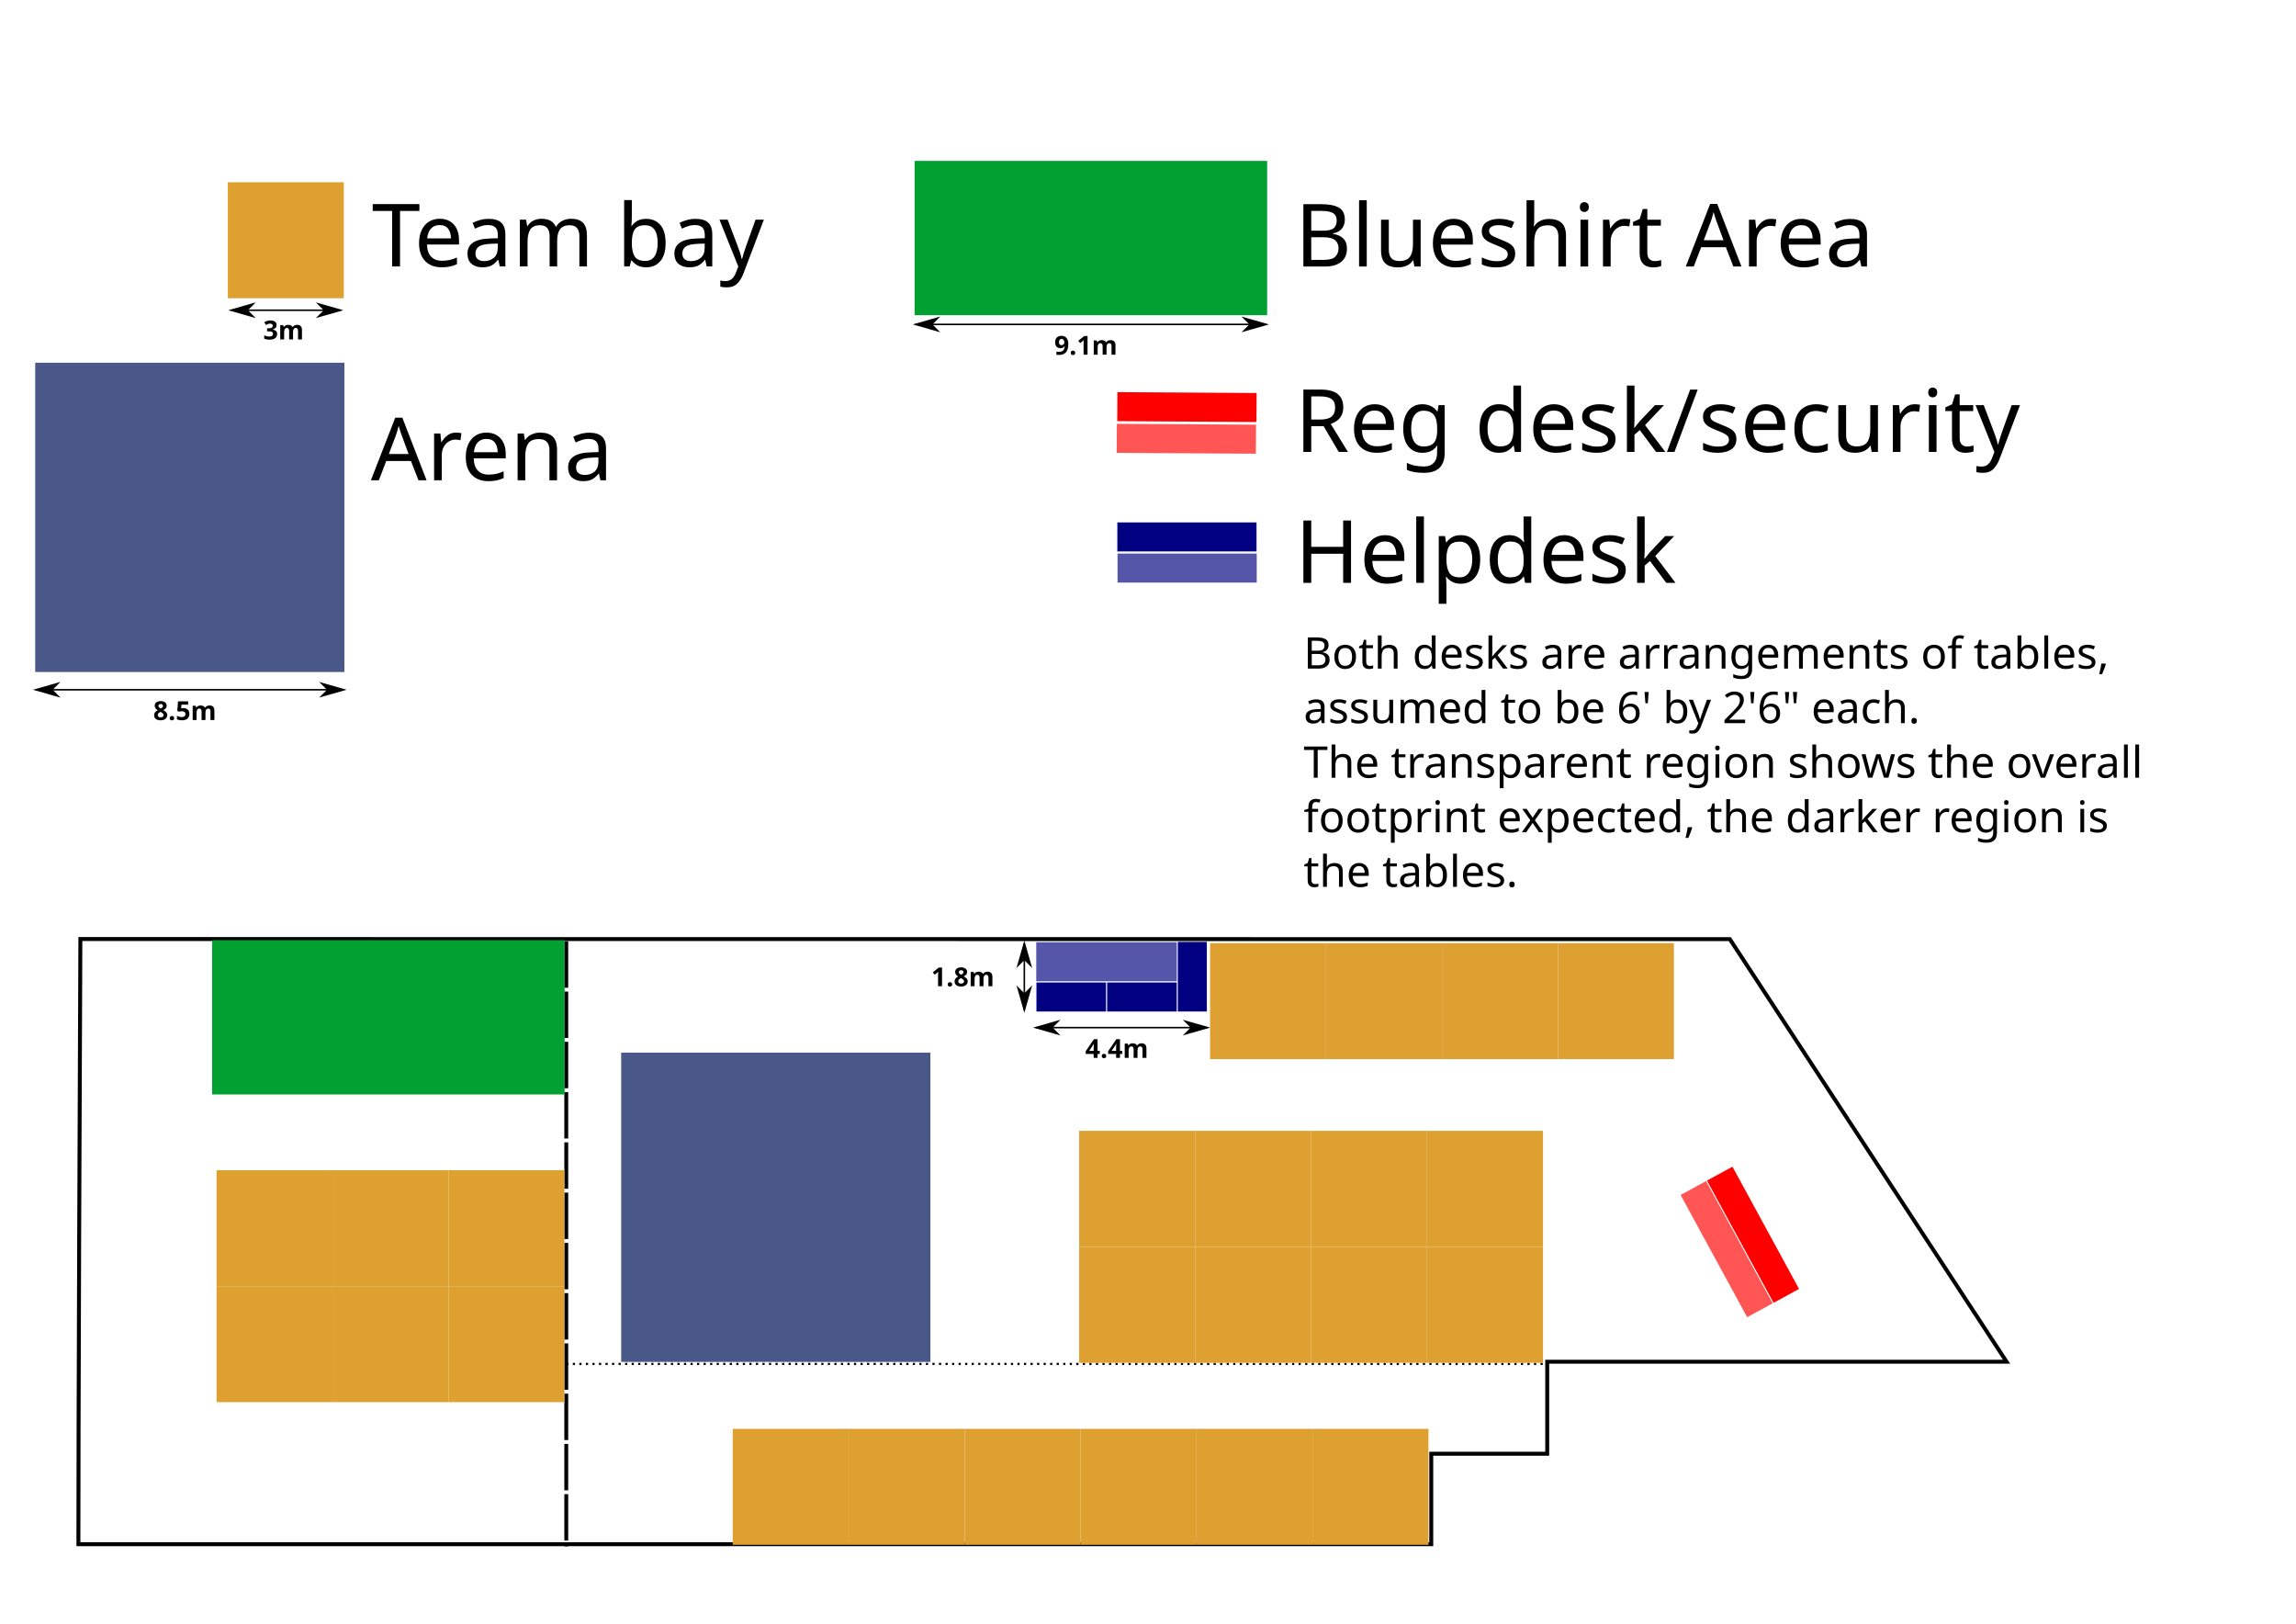
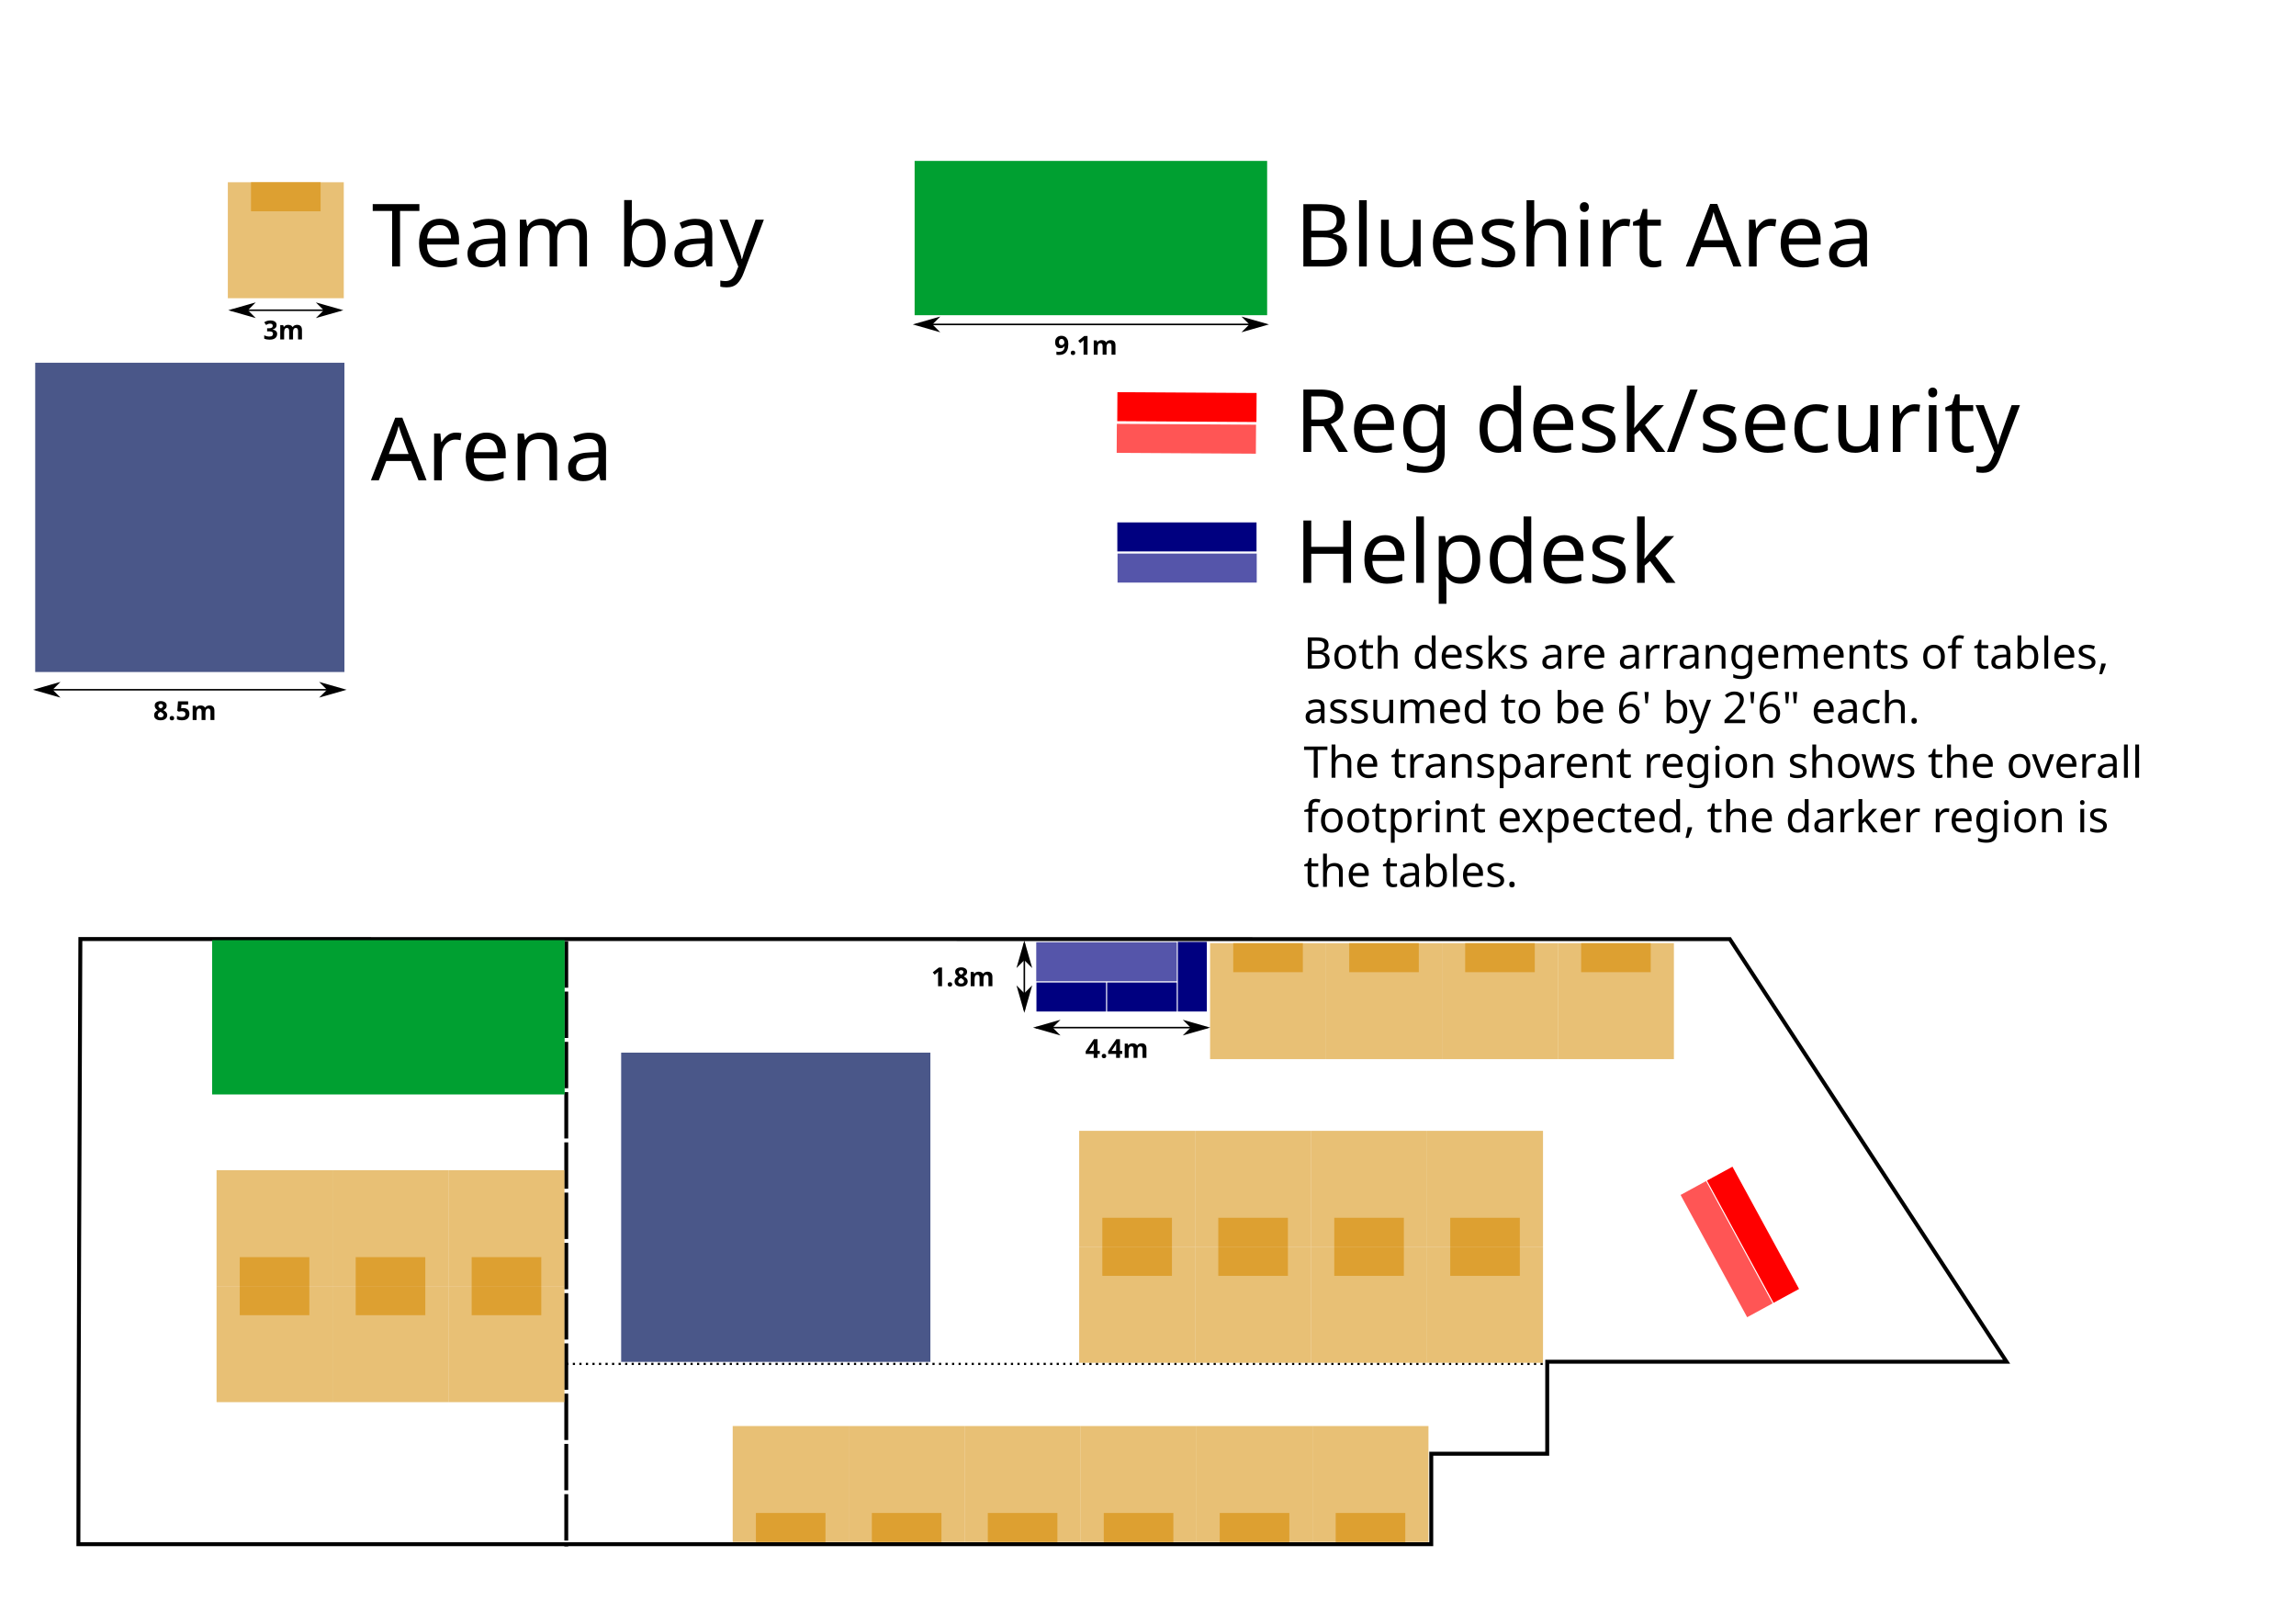
- <svg xmlns="http://www.w3.org/2000/svg" width="1052.362" height="744.094" id="svg2" version="1.1">
+ <svg xmlns="http://www.w3.org/2000/svg" xmlns:xlink="http://www.w3.org/1999/xlink" width="1052.362" height="744.094" id="svg2" version="1.1">
  <defs id="defs4">
    <marker orient="auto" refY="0.0" refX="0.0" id="Arrow2Lend" style="overflow:visible;">
      <path id="path3824" style="font-size:12.0;fill-rule:evenodd;stroke-width:0.625;stroke-linejoin:round;" d="M 8.719,4.034 L -2.207,0.016 L 8.719,-4.002 C 6.973,-1.63 6.983,1.616 8.719,4.034 z " transform="scale(1.1) rotate(180) translate(1,0)" />
    </marker>
    <marker orient="auto" refY="0.0" refX="0.0" id="Arrow2Lstart" style="overflow:visible">
      <path id="path3821" style="font-size:12.0;fill-rule:evenodd;stroke-width:0.625;stroke-linejoin:round" d="M 8.719,4.034 L -2.207,0.016 L 8.719,-4.002 C 6.973,-1.63 6.983,1.616 8.719,4.034 z " transform="scale(1.1) translate(1,0)" />
    </marker>
    <marker orient="auto" refY="0.0" refX="0.0" id="Arrow1Lend" style="overflow:visible;">
      <path id="path3806" d="M 0.0,0.0 L 5.0,-5.0 L -12.5,0.0 L 5.0,5.0 L 0.0,0.0 z " style="fill-rule:evenodd;stroke:#000000;stroke-width:1.0pt;marker-start:none;" transform="scale(0.8) rotate(180) translate(12.5,0)" />
    </marker>
    <marker orient="auto" refY="0.0" refX="0.0" id="Arrow1Lstart" style="overflow:visible">
      <path id="path3803" d="M 0.0,0.0 L 5.0,-5.0 L -12.5,0.0 L 5.0,5.0 L 0.0,0.0 z " style="fill-rule:evenodd;stroke:#000000;stroke-width:1.0pt;marker-start:none" transform="scale(0.8) translate(12.5,0)" />
    </marker>
    <marker orient="auto" refY="0" refX="0" id="Arrow1Lstart-2" style="overflow:visible">
      <path id="path3803-0" d="M 0,0 5,-5 -12.5,0 5,5 0,0 z" style="fill-rule:evenodd;stroke:#000000;stroke-width:1pt;marker-start:none" transform="matrix(0.8,0,0,0.8,10,0)" />
    </marker>
    <marker orient="auto" refY="0" refX="0" id="Arrow1Lend-4" style="overflow:visible">
      <path id="path3806-5" d="M 0,0 5,-5 -12.5,0 5,5 0,0 z" style="fill-rule:evenodd;stroke:#000000;stroke-width:1pt;marker-start:none" transform="matrix(-0.8,0,0,-0.8,-10,0)" />
    </marker>
    <marker orient="auto" refY="0" refX="0" id="Arrow1Lstart-3" style="overflow:visible">
      <path id="path3803-7" d="M 0,0 5,-5 -12.5,0 5,5 0,0 z" style="fill-rule:evenodd;stroke:#000000;stroke-width:1pt;marker-start:none" transform="matrix(0.8,0,0,0.8,10,0)" />
    </marker>
    <marker orient="auto" refY="0" refX="0" id="Arrow1Lend-6" style="overflow:visible">
      <path id="path3806-56" d="M 0,0 5,-5 -12.5,0 5,5 0,0 z" style="fill-rule:evenodd;stroke:#000000;stroke-width:1pt;marker-start:none" transform="matrix(-0.8,0,0,-0.8,-10,0)" />
    </marker>
    <marker orient="auto" refY="0" refX="0" id="Arrow1Lstart-23" style="overflow:visible">
      <path id="path3803-1" d="M 0,0 5,-5 -12.5,0 5,5 0,0 z" style="fill-rule:evenodd;stroke:#000000;stroke-width:1pt;marker-start:none" transform="matrix(0.8,0,0,0.8,10,0)" />
    </marker>
    <marker orient="auto" refY="0" refX="0" id="Arrow1Lend-8" style="overflow:visible">
      <path id="path3806-7" d="M 0,0 5,-5 -12.5,0 5,5 0,0 z" style="fill-rule:evenodd;stroke:#000000;stroke-width:1pt;marker-start:none" transform="matrix(-0.8,0,0,-0.8,-10,0)" />
    </marker>
    <marker orient="auto" refY="0" refX="0" id="Arrow1Lstart-27" style="overflow:visible">
      <path id="path3803-14" d="M 0,0 5,-5 -12.5,0 5,5 0,0 z" style="fill-rule:evenodd;stroke:#000000;stroke-width:1pt;marker-start:none" transform="matrix(0.8,0,0,0.8,10,0)" />
    </marker>
    <marker orient="auto" refY="0" refX="0" id="Arrow1Lend-0" style="overflow:visible">
      <path id="path3806-3" d="M 0,0 5,-5 -12.5,0 5,5 0,0 z" style="fill-rule:evenodd;stroke:#000000;stroke-width:1pt;marker-start:none" transform="matrix(-0.8,0,0,-0.8,-10,0)" />
    </marker>
    <marker orient="auto" refY="0" refX="0" id="Arrow2Lend-1" style="overflow:visible">
      <path id="path3824-7" style="font-size:12px;fill-rule:evenodd;stroke-width:0.625;stroke-linejoin:round" d="M 8.719,4.034 -2.207,0.016 8.719,-4.002 c -1.745,2.372 -1.735,5.617 -6e-7,8.035 z" transform="matrix(-1.1,0,0,-1.1,-1.1,0)" />
    </marker>
    <marker orient="auto" refY="0" refX="0" id="Arrow2Lstart-8" style="overflow:visible">
      <path id="path3821-3" style="font-size:12px;fill-rule:evenodd;stroke-width:0.625;stroke-linejoin:round" d="M 8.719,4.034 -2.207,0.016 8.719,-4.002 c -1.745,2.372 -1.735,5.617 -6e-7,8.035 z" transform="matrix(1.1,0,0,1.1,1.1,0)" />
    </marker>
    <marker orient="auto" refY="0" refX="0" id="Arrow1Lstart-1" style="overflow:visible">
      <path id="path3803-2" d="M 0,0 5,-5 -12.5,0 5,5 0,0 z" style="fill-rule:evenodd;stroke:#000000;stroke-width:1pt;marker-start:none" transform="matrix(0.8,0,0,0.8,10,0)" />
    </marker>
    <marker orient="auto" refY="0" refX="0" id="Arrow1Lend-7" style="overflow:visible">
      <path id="path3806-70" d="M 0,0 5,-5 -12.5,0 5,5 0,0 z" style="fill-rule:evenodd;stroke:#000000;stroke-width:1pt;marker-start:none" transform="matrix(-0.8,0,0,-0.8,-10,0)" />
    </marker>
    <marker orient="auto" refY="0" refX="0" id="Arrow1Lstart-0" style="overflow:visible">
      <path id="path3803-5" d="M 0,0 5,-5 -12.5,0 5,5 0,0 z" style="fill-rule:evenodd;stroke:#000000;stroke-width:1pt;marker-start:none" transform="matrix(0.8,0,0,0.8,10,0)" />
    </marker>
    <marker orient="auto" refY="0" refX="0" id="Arrow1Lend-1" style="overflow:visible">
      <path id="path3806-0" d="M 0,0 5,-5 -12.5,0 5,5 0,0 z" style="fill-rule:evenodd;stroke:#000000;stroke-width:1pt;marker-start:none" transform="matrix(-0.8,0,0,-0.8,-10,0)" />
    </marker>
    <marker orient="auto" refY="0" refX="0" id="Arrow1Lstart-7" style="overflow:visible">
      <path id="path3803-07" d="M 0,0 5,-5 -12.5,0 5,5 0,0 z" style="fill-rule:evenodd;stroke:#000000;stroke-width:1pt;marker-start:none" transform="matrix(0.8,0,0,0.8,10,0)" />
    </marker>
    <marker orient="auto" refY="0" refX="0" id="Arrow1Lend-19" style="overflow:visible">
      <path id="path3806-59" d="M 0,0 5,-5 -12.5,0 5,5 0,0 z" style="fill-rule:evenodd;stroke:#000000;stroke-width:1pt;marker-start:none" transform="matrix(-0.8,0,0,-0.8,-10,0)" />
    </marker>
  </defs>
  <g id="layer1" transform="translate(0,-308.2677)" style="display:inline">
    <path style="fill:none;stroke:#000000;stroke-width:1.806;stroke-linecap:butt;stroke-linejoin:miter;stroke-miterlimit:4;stroke-opacity:1;stroke-dasharray:none" d="m 36.836,738.595 756.021,0.053 126.84,193.659 -210.535,0 0,42.165 -53.15,0 0,41.457 -620.079,0 c 0,0 -0.078,-48.41 0.903,-277.334 z" id="path3004" />
    <path style="fill:none;stroke:#000000;stroke-width:0.999;stroke-linecap:butt;stroke-linejoin:miter;stroke-miterlimit:4;stroke-opacity:1;stroke-dasharray:0.999, 1.998;stroke-dashoffset:0" d="m 259.547,625.039 449.114,0" id="path3776" transform="translate(0,308.2677)" />
    <path style="fill:none;stroke:#000000;stroke-width:1.772;stroke-linecap:butt;stroke-linejoin:miter;stroke-miterlimit:4;stroke-opacity:1;stroke-dasharray:21.26, 1.772;stroke-dashoffset:0" d="m 259.547,431.38 0,277.281" id="path3778" transform="translate(0,308.2677)" />
  </g>
  <g id="layer2" style="display:inline">
    <rect style="fill:#4a5789;fill-opacity:1;stroke-width:1.772;stroke-miterlimit:4;stroke-dasharray:21.26, 1.772;stroke-dashoffset:0" id="rect3780" width="141.732" height="141.732" x="284.708" y="482.389" />
    <rect style="fill:#4a5789;fill-opacity:1;stroke-width:1.772;stroke-miterlimit:4;stroke-dasharray:21.26, 1.772;stroke-dashoffset:0" id="rect3780-0" width="141.732" height="141.732" x="16.134" y="166.228" />
    <text xml:space="preserve" style="font-size:40px;font-style:normal;font-weight:normal;line-height:125%;letter-spacing:0px;word-spacing:0px;fill:#000000;fill-opacity:1;stroke:none;font-family:Sans" x="170" y="220.094" id="text3047">
      <tspan id="tspan3049" x="170" y="220.094">Arena</tspan>
    </text>
  </g>
  <g id="layer3" style="display:inline">
-     <rect style="fill:#dda031;fill-opacity:1;stroke-width:1.772;stroke-miterlimit:4;stroke-dasharray:21.26, 1.772;stroke-dashoffset:0" id="rect3782" width="53.15" height="53.15" x="554.63" y="432.22" />
-     <rect style="fill:#dda031;fill-opacity:1;stroke-width:1.772;stroke-miterlimit:4;stroke-dasharray:21.26, 1.772;stroke-dashoffset:0" id="rect3782-6" width="53.15" height="53.15" x="607.78" y="432.22" />
-     <rect y="432.22" x="660.929" height="53.15" width="53.15" id="rect3827" style="fill:#dda031;fill-opacity:1;stroke-width:1.772;stroke-miterlimit:4;stroke-dasharray:21.26, 1.772;stroke-dashoffset:0" />
-     <rect style="fill:#dda031;fill-opacity:1;stroke-width:1.772;stroke-miterlimit:4;stroke-dasharray:21.26, 1.772;stroke-dashoffset:0" id="rect3829" width="53.15" height="53.15" x="714.079" y="432.22" />
-     <rect y="654.796" x="442.134" height="53.15" width="53.15" id="rect3831" style="fill:#dda031;fill-opacity:1;stroke-width:1.772;stroke-miterlimit:4;stroke-dasharray:21.26, 1.772;stroke-dashoffset:0" />
-     <rect style="fill:#dda031;fill-opacity:1;stroke-width:1.772;stroke-miterlimit:4;stroke-dasharray:21.26, 1.772;stroke-dashoffset:0" id="rect3833" width="53.15" height="53.15" x="388.984" y="654.796" />
-     <rect y="518.228" x="494.63" height="53.15" width="53.15" id="rect3835" style="fill:#dda031;fill-opacity:1;stroke-width:1.772;stroke-miterlimit:4;stroke-dasharray:21.26, 1.772;stroke-dashoffset:0" />
-     <rect y="518.228" x="547.78" height="53.15" width="53.15" id="rect3837" style="fill:#dda031;fill-opacity:1;stroke-width:1.772;stroke-miterlimit:4;stroke-dasharray:21.26, 1.772;stroke-dashoffset:0" />
-     <rect style="fill:#dda031;fill-opacity:1;stroke-width:1.772;stroke-miterlimit:4;stroke-dasharray:21.26, 1.772;stroke-dashoffset:0" id="rect3839" width="53.15" height="53.15" x="600.929" y="518.228" />
-     <rect y="518.228" x="654.079" height="53.15" width="53.15" id="rect3841" style="fill:#dda031;fill-opacity:1;stroke-width:1.772;stroke-miterlimit:4;stroke-dasharray:21.26, 1.772;stroke-dashoffset:0" />
-     <rect style="fill:#dda031;fill-opacity:1;stroke-width:1.772;stroke-miterlimit:4;stroke-dasharray:21.26, 1.772;stroke-dashoffset:0" id="rect3843" width="53.15" height="53.15" x="548.433" y="654.796" />
-     <rect y="654.796" x="495.283" height="53.15" width="53.15" id="rect3845" style="fill:#dda031;fill-opacity:1;stroke-width:1.772;stroke-miterlimit:4;stroke-dasharray:21.26, 1.772;stroke-dashoffset:0" />
-     <rect style="fill:#dda031;fill-opacity:1;stroke-width:1.772;stroke-miterlimit:4;stroke-dasharray:21.26, 1.772;stroke-dashoffset:0" id="rect3847" width="53.15" height="53.15" x="494.63" y="571.377" />
-     <rect style="fill:#dda031;fill-opacity:1;stroke-width:1.772;stroke-miterlimit:4;stroke-dasharray:21.26, 1.772;stroke-dashoffset:0" id="rect3849" width="53.15" height="53.15" x="547.78" y="571.377" />
-     <rect y="571.377" x="600.929" height="53.15" width="53.15" id="rect3851" style="fill:#dda031;fill-opacity:1;stroke-width:1.772;stroke-miterlimit:4;stroke-dasharray:21.26, 1.772;stroke-dashoffset:0" />
-     <rect style="fill:#dda031;fill-opacity:1;stroke-width:1.772;stroke-miterlimit:4;stroke-dasharray:21.26, 1.772;stroke-dashoffset:0" id="rect3853" width="53.15" height="53.15" x="654.079" y="571.377" />
-     <rect y="654.796" x="601.583" height="53.15" width="53.15" id="rect3855" style="fill:#dda031;fill-opacity:1;stroke-width:1.772;stroke-miterlimit:4;stroke-dasharray:21.26, 1.772;stroke-dashoffset:0" />
-     <rect style="fill:#dda031;fill-opacity:1;stroke-width:1.772;stroke-miterlimit:4;stroke-dasharray:21.26, 1.772;stroke-dashoffset:0" id="rect3857" width="53.15" height="53.15" x="335.835" y="654.796" />
-     <rect y="589.415" x="99.262" height="53.15" width="53.15" id="rect3859" style="fill:#dda031;fill-opacity:1;stroke-width:1.772;stroke-miterlimit:4;stroke-dasharray:21.26, 1.772;stroke-dashoffset:0" />
-     <rect y="589.416" x="205.561" height="53.15" width="53.15" id="rect3871" style="fill:#dda031;fill-opacity:1;stroke-width:1.772;stroke-miterlimit:4;stroke-dasharray:21.26, 1.772;stroke-dashoffset:0" />
-     <rect style="fill:#dda031;fill-opacity:1;stroke-width:1.772;stroke-miterlimit:4;stroke-dasharray:21.26, 1.772;stroke-dashoffset:0" id="rect3873" width="53.15" height="53.15" x="152.412" y="589.416" />
-     <rect style="fill:#dda031;fill-opacity:1;stroke-width:1.772;stroke-miterlimit:4;stroke-dasharray:21.26, 1.772;stroke-dashoffset:0" id="rect3875" width="53.15" height="53.15" x="205.561" y="536.267" />
-     <rect y="536.265" x="152.412" height="53.15" width="53.15" id="rect3877" style="fill:#dda031;fill-opacity:1;stroke-width:1.772;stroke-miterlimit:4;stroke-dasharray:21.26, 1.772;stroke-dashoffset:0" />
-     <rect style="fill:#dda031;fill-opacity:1;stroke-width:1.772;stroke-miterlimit:4;stroke-dasharray:21.26, 1.772;stroke-dashoffset:0" id="rect3879" width="53.15" height="53.15" x="99.262" y="536.265" />
    <rect style="fill:#00a031;fill-opacity:1;stroke-width:1.772;stroke-miterlimit:4;stroke-dasharray:21.26, 1.772;stroke-dashoffset:0" id="rect3881" width="161.57" height="70.711" x="97.231" y="430.846" />
-     <rect style="fill:#dda031;fill-opacity:1;stroke-width:1.772;stroke-miterlimit:4;stroke-dasharray:21.26, 1.772;stroke-dashoffset:0" id="rect3782-2" width="53.15" height="53.15" x="104.425" y="83.52" />
    <text xml:space="preserve" style="font-size:40px;font-style:normal;font-weight:normal;line-height:125%;letter-spacing:0px;word-spacing:0px;fill:#000000;fill-opacity:1;stroke:none;font-family:Sans" x="170.43" y="122.094" id="text3038">
      <tspan id="tspan3040" x="170.43" y="122.094">Team bay</tspan>
    </text>
    <rect style="fill:#00a031;fill-opacity:1;stroke-width:1.772;stroke-miterlimit:4;stroke-dasharray:21.26, 1.772;stroke-dashoffset:0" id="rect3881-6" width="161.57" height="70.711" x="419.215" y="73.739" />
    <text xml:space="preserve" style="font-size:40px;font-style:normal;font-weight:normal;line-height:125%;letter-spacing:0px;word-spacing:0px;fill:#000000;fill-opacity:1;stroke:none;font-family:Sans" x="593.521" y="122.13" id="text3038-1">
      <tspan x="593.521" y="122.13" id="tspan3111">Blueshirt Area</tspan>
    </text>
    <rect style="fill:#ff0000;fill-opacity:1;stroke-width:1.772;stroke-miterlimit:4;stroke-dasharray:21.26, 1.772;stroke-dashoffset:0" id="rect3115" width="13.3" height="63.8" x="428.271" y="849.365" transform="matrix(0.8781687,-0.4783511,0.4783511,0.8781687,0,0)" />
    <rect style="fill:#ff0000;fill-opacity:1;stroke-width:1.772;stroke-miterlimit:4;stroke-dasharray:21.26, 1.772;stroke-dashoffset:0" id="rect3115-5" width="13.3" height="63.8" x="-189.894" y="513.248" transform="matrix(0.0060721,-0.9999816,0.9999816,0.0060721,0,0)" />
    <rect style="fill:#000080;fill-opacity:1;stroke-width:1.772;stroke-miterlimit:4;stroke-dasharray:21.26, 1.772;stroke-dashoffset:0" id="rect3147-4" width="63.8" height="13.3" x="512.125" y="239.409" />
    <text xml:space="preserve" style="font-size:40px;font-style:normal;font-weight:normal;line-height:125%;letter-spacing:0px;word-spacing:0px;fill:#000000;fill-opacity:1;stroke:none;font-family:Sans" x="593.521" y="267.095" id="text3175">
      <tspan x="593.521" y="267.095" id="tspan3179">Helpdesk</tspan>
    </text>
    <text xml:space="preserve" style="font-size:40px;font-style:normal;font-weight:normal;line-height:125%;letter-spacing:0px;word-spacing:0px;fill:#000000;fill-opacity:1;stroke:none;font-family:Sans" x="593.521" y="207.094" id="text3041">
      <tspan id="tspan3043" x="593.521" y="207.094">Reg desk/security</tspan>
    </text>
    <g id="g5159">
      <rect y="450.245" x="507.45" height="13.3" width="31.9" id="rect3147" style="fill:#000080;fill-opacity:1;stroke-width:1.772;stroke-miterlimit:4;stroke-dasharray:21.26, 1.772;stroke-dashoffset:0" />
      <rect transform="matrix(0,1,-1,0,0,0)" y="-553.15" x="431.644" height="13.3" width="31.9" id="rect3147-8" style="fill:#000080;fill-opacity:1;stroke-width:1.772;stroke-miterlimit:4;stroke-dasharray:21.26, 1.772;stroke-dashoffset:0" />
      <rect y="450.245" x="475.05" height="13.3" width="31.9" id="rect3147-6" style="fill:#000080;fill-opacity:1;stroke-width:1.772;stroke-miterlimit:4;stroke-dasharray:21.26, 1.772;stroke-dashoffset:0" />
      <rect y="431.798" x="474.959" height="17.896" width="64.427" id="rect3147-6-7" style="fill:#000080;fill-opacity:0.667;stroke-width:1.772;stroke-miterlimit:4;stroke-dasharray:21.26, 1.772;stroke-dashoffset:0;display:inline" />
    </g>
    <rect style="fill:#ff0000;fill-opacity:0.667;stroke-width:1.772;stroke-miterlimit:4;stroke-dasharray:21.26, 1.772;stroke-dashoffset:0;display:inline" id="rect3115-9" width="13.3" height="63.8" x="414.49" y="849.363" transform="matrix(0.8781687,-0.4783511,0.4783511,0.8781687,0,0)" />
    <rect style="fill:#000080;fill-opacity:0.667;stroke-width:1.772;stroke-miterlimit:4;stroke-dasharray:21.26, 1.772;stroke-dashoffset:0;display:inline" id="rect3147-4-5" width="63.8" height="13.3" x="512.219" y="253.683" />
    <rect style="fill:#ff0000;fill-opacity:0.667;stroke-width:1.772;stroke-miterlimit:4;stroke-dasharray:21.26, 1.772;stroke-dashoffset:0;display:inline" id="rect3115-5-7" width="13.3" height="63.8" x="-204.418" y="513.076" transform="matrix(0.0060721,-0.9999816,0.9999816,0.0060721,0,0)" />
+     <g id="pit-zone">
+       <rect y="83.52" x="104.425" height="53.15" width="53.15" id="rect3782-2" style="fill:#dda031;fill-opacity:0.667;stroke-width:1.772;stroke-miterlimit:4;stroke-dasharray:21.26, 1.772;stroke-dashoffset:0" />
+       <rect y="83.52" x="115.05" height="13.3" width="31.9" id="pit-table" style="fill:#dda031;fill-opacity:1;stroke-width:1.772;stroke-miterlimit:4;stroke-dasharray:21.26, 1.772;stroke-dashoffset:0;display:inline" />
+     </g>
+     <use x="0" y="0" xlink:href="#pit-zone" id="use4041" transform="matrix(1,0,0,-1,101.1362,672.9346)" width="1052.362" height="744.094" />
+     <use style="display:inline" x="0" y="0" xlink:href="#pit-zone" id="use4041-99" transform="translate(101.1362,505.8952)" width="1052.362" height="744.094" />
+     <use style="display:inline" x="0" y="0" xlink:href="#pit-zone" id="use4041-9-39" transform="translate(47.98662,505.8952)" width="1052.362" height="744.094" />
+     <use style="display:inline" x="0" y="0" xlink:href="#pit-zone" id="use4041-9-3-2" transform="translate(-5.16299,505.8952)" width="1052.362" height="744.094" />
+     <use style="display:inline" x="0" y="0" xlink:href="#pit-zone" id="use4041-3" transform="matrix(1,0,0,-1,47.98662,672.9346)" width="1052.362" height="744.094" />
+     <use style="display:inline" x="0" y="0" xlink:href="#pit-zone" id="use4041-30" transform="matrix(1,0,0,-1,-5.16299,672.9346)" width="1052.362" height="744.094" />
+     <use style="display:inline" x="0" y="0" xlink:href="#pit-zone" id="use4041-99-5" transform="translate(556.5039,348.7)" width="1052.362" height="744.094" />
+     <use style="display:inline" x="0" y="0" xlink:href="#pit-zone" id="use4041-9-39-2" transform="translate(503.3543,348.7)" width="1052.362" height="744.094" />
+     <use style="display:inline" x="0" y="0" xlink:href="#pit-zone" id="use4041-9-3-2-1" transform="translate(450.2047,348.7)" width="1052.362" height="744.094" />
+     <use style="display:inline" x="0" y="0" xlink:href="#pit-zone" id="use4041-99-5-0" transform="translate(609.6535,348.7)" width="1052.362" height="744.094" />
+     <use style="display:inline" x="0" y="0" xlink:href="#pit-zone" id="use4041-99-5-1" transform="translate(496.5039,487.8574)" width="1052.362" height="744.094" />
+     <use style="display:inline" x="0" y="0" xlink:href="#pit-zone" id="use4041-9-39-2-2" transform="translate(443.3543,487.8574)" width="1052.362" height="744.094" />
+     <use style="display:inline" x="0" y="0" xlink:href="#pit-zone" id="use4041-9-3-2-1-6" transform="translate(390.2047,487.8574)" width="1052.362" height="744.094" />
+     <use style="display:inline" x="0" y="0" xlink:href="#pit-zone" id="use4041-99-5-0-0" transform="translate(549.6535,487.8574)" width="1052.362" height="744.094" />
+     <use style="display:inline" x="0" y="0" xlink:href="#pit-zone" id="use4041-9" transform="matrix(1,0,0,-1,496.5039,654.8968)" width="1052.362" height="744.094" />
+     <use style="display:inline" x="0" y="0" xlink:href="#pit-zone" id="use4041-3-9" transform="matrix(1,0,0,-1,443.3543,654.8968)" width="1052.362" height="744.094" />
+     <use style="display:inline" x="0" y="0" xlink:href="#pit-zone" id="use4041-30-8" transform="matrix(1,0,0,-1,390.2047,654.8968)" width="1052.362" height="744.094" />
+     <use style="display:inline" x="0" y="0" xlink:href="#pit-zone" id="use4041-9-4" transform="matrix(1,0,0,-1,549.6535,654.8968)" width="1052.362" height="744.094" />
+     <use style="display:inline" x="0" y="0" xlink:href="#pit-zone" id="use4041-9-8" transform="matrix(1,0,0,-1,444.0079,790.1756)" width="1052.362" height="744.094" />
+     <use style="display:inline" x="0" y="0" xlink:href="#pit-zone" id="use4041-3-9-2" transform="matrix(1,0,0,-1,390.8583,790.1756)" width="1052.362" height="744.094" />
+     <use style="display:inline" x="0" y="0" xlink:href="#pit-zone" id="use4041-9-4-3" transform="matrix(1,0,0,-1,497.1575,790.1756)" width="1052.362" height="744.094" />
+     <use style="display:inline" x="0" y="0" xlink:href="#pit-zone" id="use4041-9-8-5" transform="matrix(1,0,0,-1,284.5591,790.1756)" width="1052.362" height="744.094" />
+     <use style="display:inline" x="0" y="0" xlink:href="#pit-zone" id="use4041-3-9-2-8" transform="matrix(1,0,0,-1,231.4094,790.1756)" width="1052.362" height="744.094" />
+     <use style="display:inline" x="0" y="0" xlink:href="#pit-zone" id="use4041-9-4-3-7" transform="matrix(1,0,0,-1,337.7087,790.1756)" width="1052.362" height="744.094" />
  </g>
  <g id="layer4" style="display:inline">
    <path style="fill:none;stroke:#000000;stroke-width:0.709;stroke-linecap:butt;stroke-linejoin:miter;stroke-miterlimit:4;stroke-opacity:1;stroke-dasharray:none;marker-start:url(#Arrow1Lstart);marker-end:url(#Arrow1Lend);display:inline" d="m 16.5,316.094 141,0" id="path3030" />
    <text xml:space="preserve" style="font-size:12px;font-style:normal;font-variant:normal;font-weight:800;font-stretch:normal;line-height:125%;letter-spacing:0px;word-spacing:0px;fill:#000000;fill-opacity:1;stroke:none;display:inline;font-family:Sans;-inkscape-font-specification:Sans" x="70.228" y="329.962" id="text4430">
      <tspan id="tspan4432" x="70.228" y="329.962">8.5m</tspan>
    </text>
    <path style="fill:none;stroke:#000000;stroke-width:0.709;stroke-linecap:butt;stroke-linejoin:miter;stroke-miterlimit:4;stroke-opacity:1;stroke-dasharray:none;marker-start:url(#Arrow1Lstart);marker-end:url(#Arrow1Lend);display:inline" d="m 106,142.17 50,0" id="path3030-3" />
    <text xml:space="preserve" style="font-size:12px;font-style:normal;font-variant:normal;font-weight:800;font-stretch:normal;line-height:125%;letter-spacing:0px;word-spacing:0px;fill:#000000;fill-opacity:1;stroke:none;display:inline;font-family:Sans;-inkscape-font-specification:Sans" x="120.649" y="155.538" id="text4430-0">
      <tspan id="tspan4432-5" x="120.649" y="155.538">3m</tspan>
    </text>
    <path style="fill:none;stroke:#000000;stroke-width:0.709;stroke-linecap:butt;stroke-linejoin:miter;stroke-miterlimit:4;stroke-opacity:1;stroke-dasharray:none;marker-start:url(#Arrow1Lstart);marker-end:url(#Arrow1Lend);display:inline" d="m 419.75,148.67 160.5,0" id="path3030-7" />
    <text xml:space="preserve" style="font-size:12px;font-style:normal;font-variant:normal;font-weight:800;font-stretch:normal;line-height:125%;letter-spacing:0px;word-spacing:0px;fill:#000000;fill-opacity:1;stroke:none;display:inline;font-family:Sans;-inkscape-font-specification:Sans" x="483.228" y="162.538" id="text4430-5">
      <tspan id="tspan4432-0" x="483.228" y="162.538">9.1m</tspan>
    </text>
    <path style="fill:none;stroke:#000000;stroke-width:0.709;stroke-linecap:butt;stroke-linejoin:miter;stroke-miterlimit:4;stroke-opacity:1;stroke-dasharray:none;marker-start:url(#Arrow1Lstart);marker-end:url(#Arrow1Lend);display:inline" d="m 474.862,470.919 78.476,0" id="path3030-7-3" />
    <text xml:space="preserve" style="font-size:12px;font-style:normal;font-variant:normal;font-weight:800;font-stretch:normal;line-height:125%;letter-spacing:0px;word-spacing:0px;fill:#000000;fill-opacity:1;stroke:none;display:inline;font-family:Sans;-inkscape-font-specification:Sans" x="497.424" y="484.787" id="text4430-5-9">
      <tspan id="tspan4432-0-1" x="497.424" y="484.787">4.4m</tspan>
    </text>
    <path style="fill:none;stroke:#000000;stroke-width:0.709;stroke-linecap:butt;stroke-linejoin:miter;stroke-miterlimit:4;stroke-opacity:1;stroke-dasharray:none;marker-start:url(#Arrow1Lstart);marker-end:url(#Arrow1Lend);display:inline" d="m 469.5,432.398 0,30.392" id="path3030-7-3-8" />
    <text xml:space="preserve" style="font-size:12px;font-style:normal;font-variant:normal;font-weight:800;font-stretch:normal;line-height:125%;letter-spacing:0px;word-spacing:0px;fill:#000000;fill-opacity:1;stroke:none;display:inline;font-family:Sans;-inkscape-font-specification:Sans" x="426.824" y="451.969" id="text4430-5-9-3">
      <tspan id="tspan4432-0-1-5" x="426.824" y="451.969">1.8m</tspan>
    </text>
    <text xml:space="preserve" style="font-size:20px;font-style:normal;font-variant:normal;font-weight:normal;font-stretch:normal;line-height:125%;letter-spacing:0px;word-spacing:0px;fill:#000000;fill-opacity:1;stroke:none;display:inline;font-family:Sans;-inkscape-font-specification:Sans" x="597.505" y="306.395" id="text5062">
      <tspan id="tspan5064" x="597.505" y="306.395">Both desks are arrangements of tables,</tspan>
      <tspan x="597.505" y="331.395" id="tspan5066">assumed to be 6' by 2'6" each.</tspan>
      <tspan x="597.505" y="356.395" id="tspan4062">The transparent region shows the overall</tspan>
      <tspan x="597.505" y="381.395" id="tspan4064">footprint expected, the darker region is</tspan>
      <tspan x="597.505" y="406.395" id="tspan4066">the tables.</tspan>
    </text>
  </g>
</svg>
